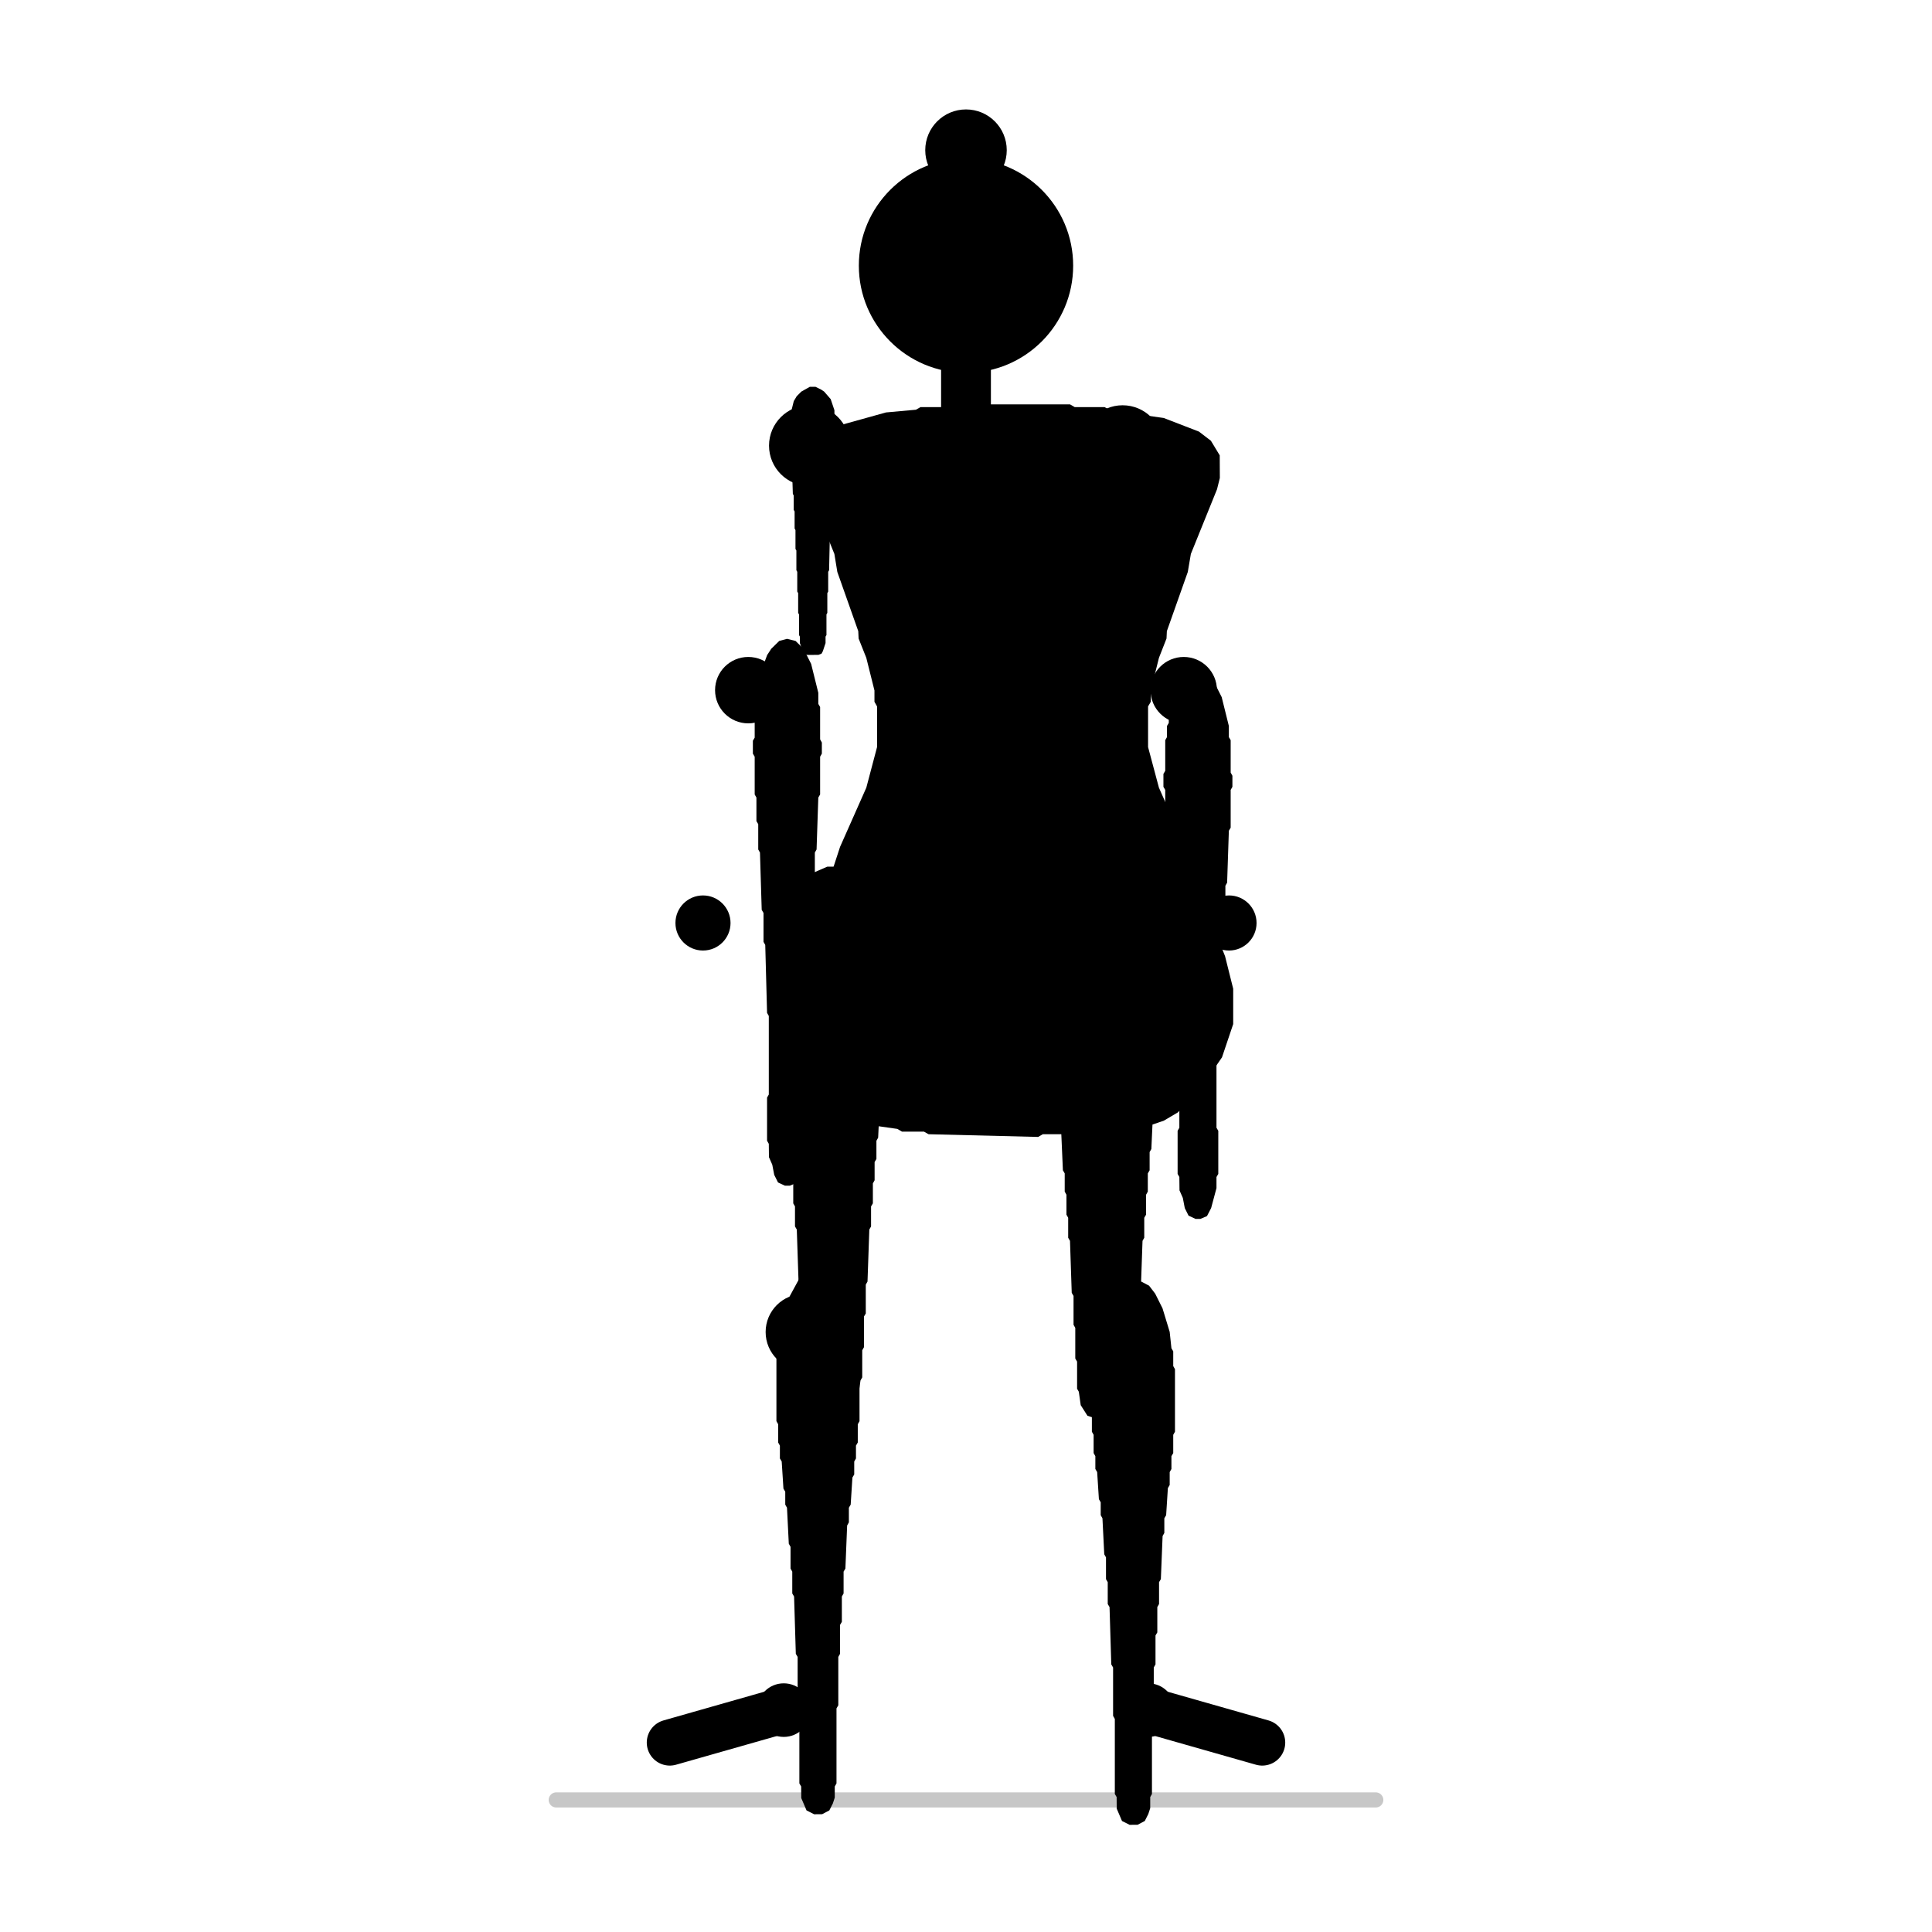
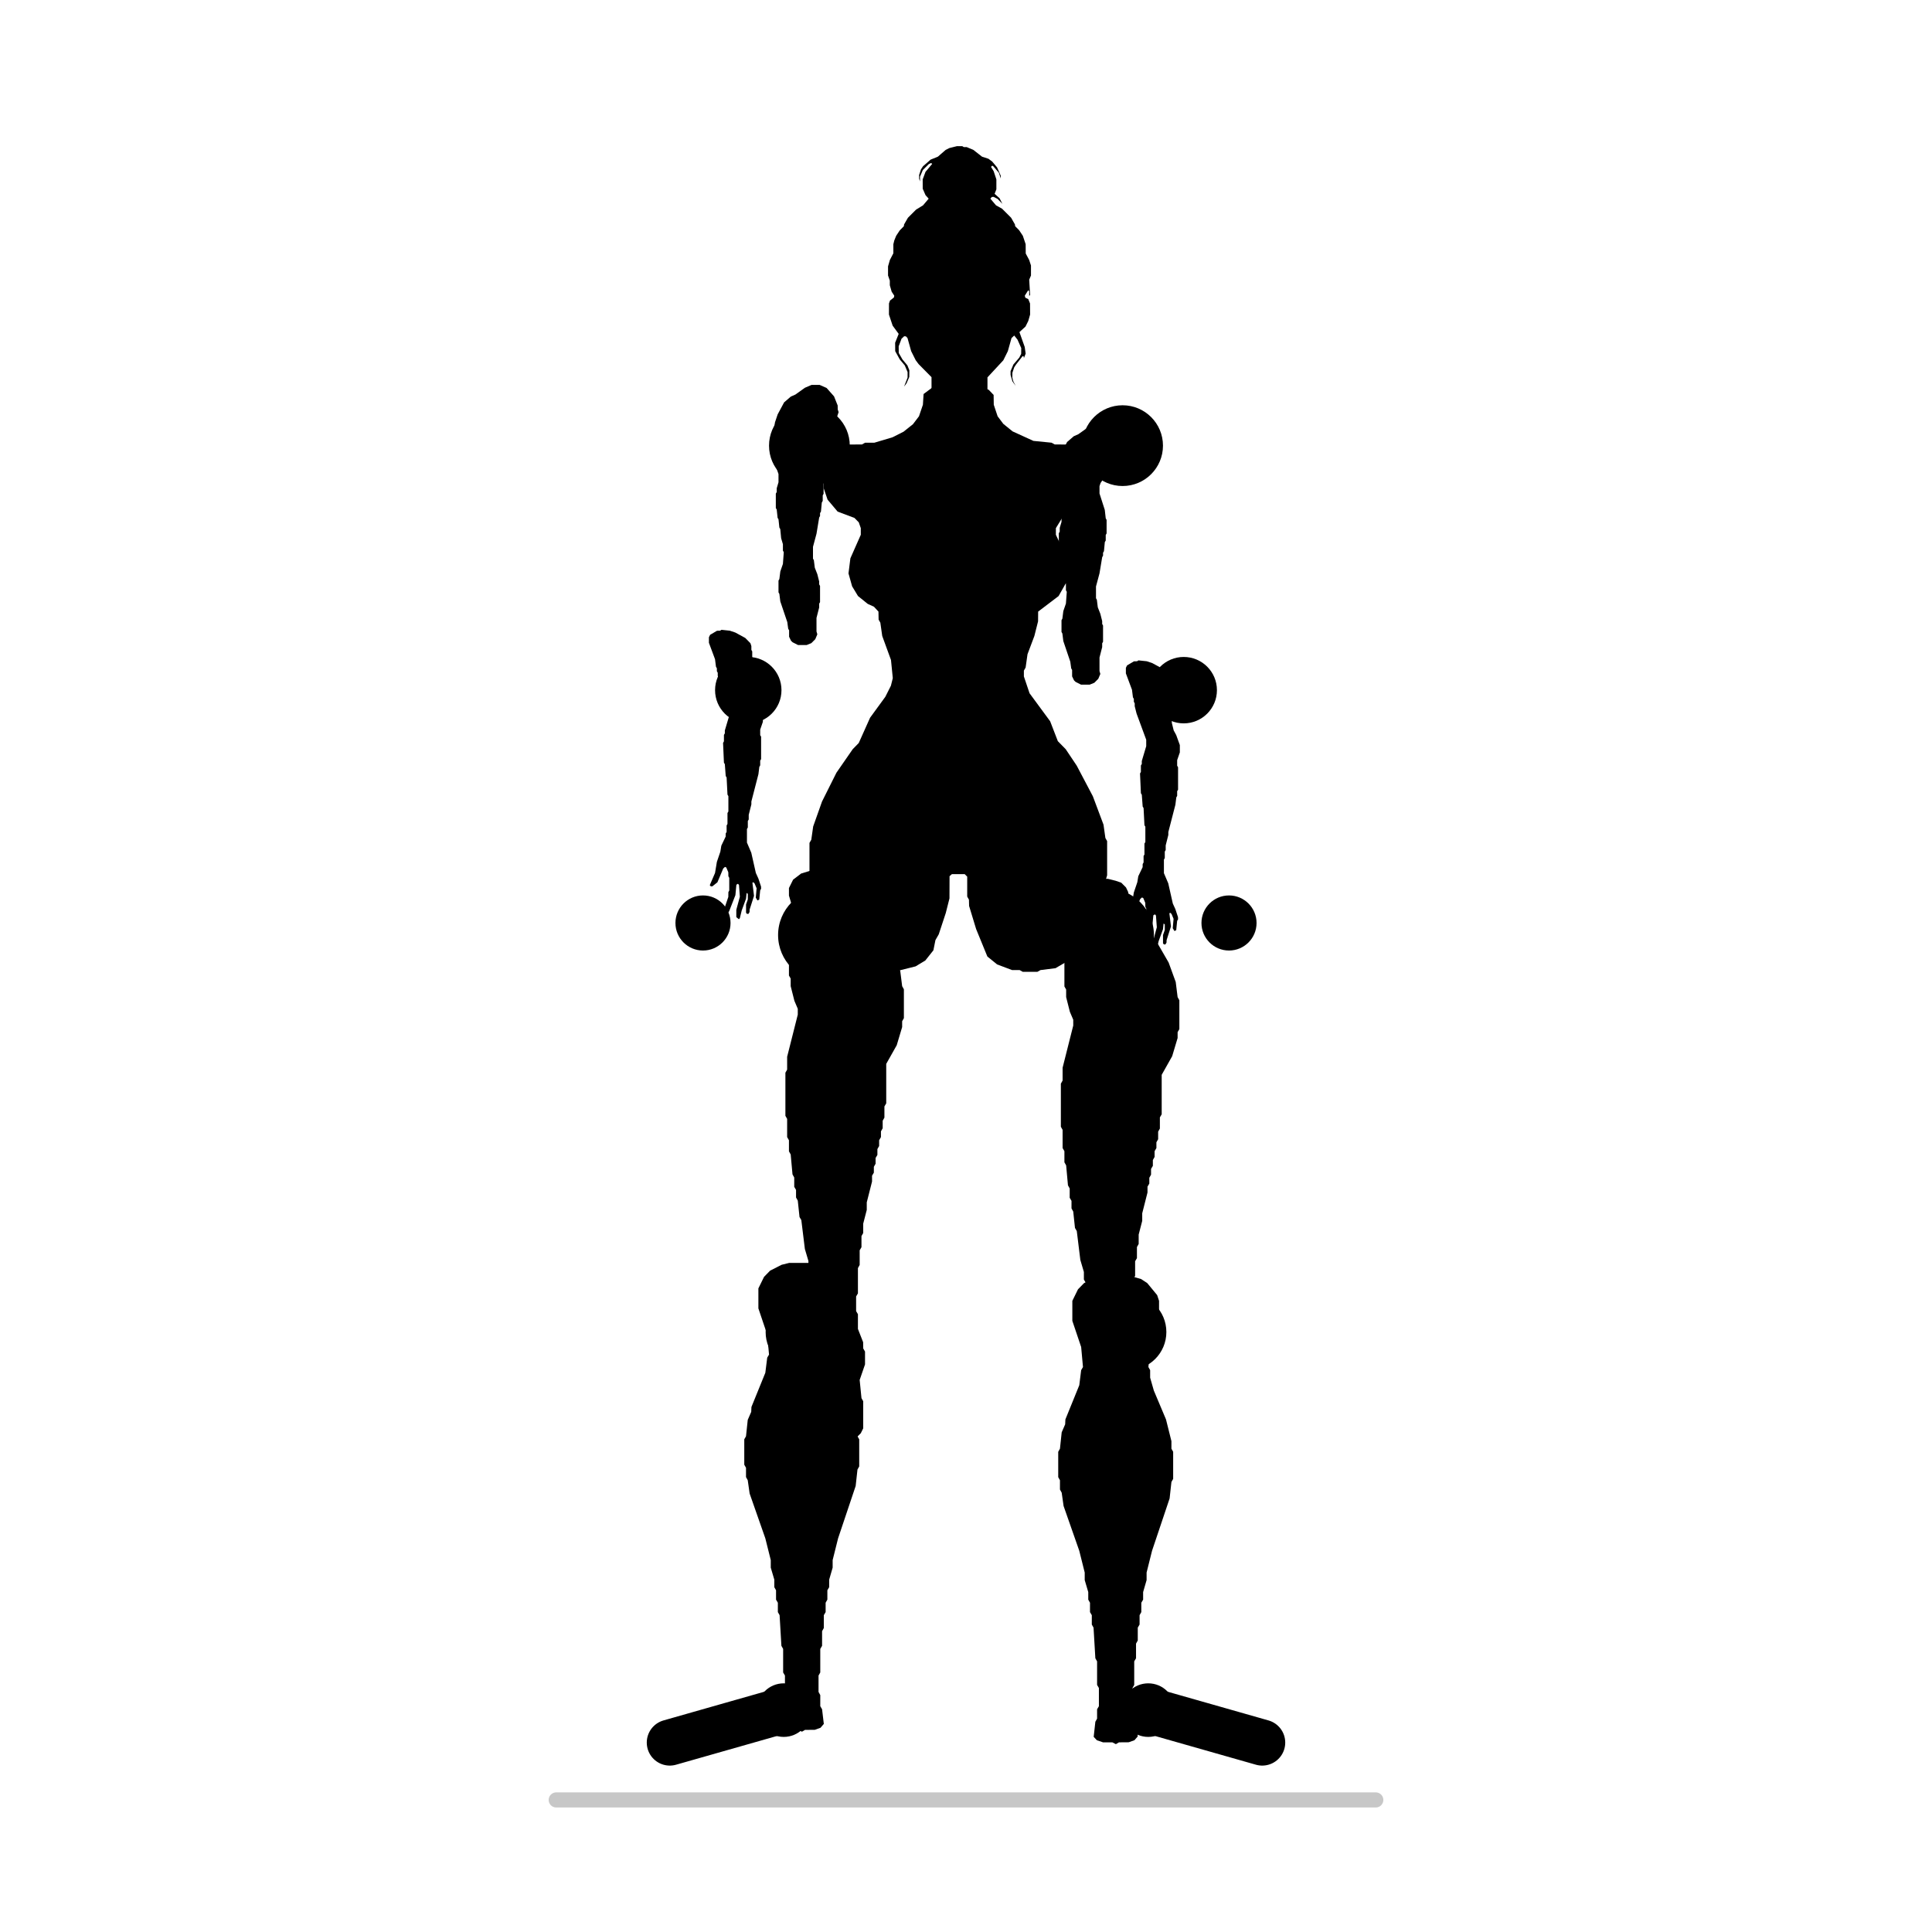
<svg xmlns="http://www.w3.org/2000/svg" viewBox="0 0 512 512" stroke="currentColor" fill="none" stroke-linecap="round" stroke-linejoin="round" color="#000">
  <line x1="147.4" y1="477" x2="364.6" y2="477" stroke-width="4" opacity="0.22" />
-   <path d="M141.5 42.4L156.2 42.4L173.7 49.9L186.6 60.3L201.1 79.7L210.8 99.1L215.6 113.8L218 135.6L220.3 139.7L220.3 166.2L222.7 170.3L222.7 241.5L220.3 245.6L220.3 276.8L218 280.9L218 302.6L215.6 306.8L215.6 326.2L213.3 330.3L213.3 347.4L210.9 351.5L208.6 401.5L206.3 405.6L206.3 429.7L203.9 433.8L203.9 457.9L201.6 462.1L201.6 488.5L199.2 492.6L199.2 519.1L196.9 523.2L194.5 592.1L192.2 596.2L192.2 634.4L189.8 638.5L189.8 679.1L187.5 683.2L187.5 719.1L185.2 723.2L182.7 740.9L177.2 751.5L168.5 757.5L158.5 760L139.2 760L123.9 754.9L115 740.9L112.5 723.2L110.2 719.1L110.2 683.2L107.8 679.1L107.8 638.5L105.5 634.4L105.5 596.2L103.1 592.1L100.8 523.2L98.4 519.1L98.4 492.6L96.1 488.5L96.1 462.1L93.8 457.9L93.8 433.8L91.4 429.7L89.1 377.4L86.7 373.2L86.7 351.5L84.4 347.4L82 306.8L79.7 302.6L79.7 280.9L77.3 276.8L77.3 245.6L75 241.5L75 170.3L77.3 166.2L77.3 139.7L79.7 135.6L82.2 113.2L96.5 79.7L111 60.3L123.9 49.9L140.9 42.5Z" transform="matrix(0.2 0 0 0.2 191 221.2)" fill="currentColor" fill-rule="evenodd" stroke="none" />
-   <path d="M148.5 37.6L159.1 40.1L169.6 45.6L177.7 56.2L187.4 75.6L196.9 106.8L199.2 128.5L201.6 132.6L201.6 152.1L203.9 156.2L203.9 239.1L201.6 243.2L201.6 267.4L199.2 271.5L199.2 288.5L196.9 292.6L196.9 309.7L194.5 313.8L192.2 349.7L189.8 353.8L189.8 373.2L187.5 377.4L185.2 434.4L182.8 438.5L182.8 467.4L180.5 471.5L180.5 505L178.1 509.1L178.1 547.4L175.8 551.5L175.8 615.6L173.4 619.7L173.4 719.1L171.1 723.2L171.1 737.9L168.6 745.6L163.9 754.9L154.4 759.9L143.8 760L133.7 754.9L126.7 738.5L126.6 723.2L124.2 719.1L124.2 619.7L121.9 615.6L121.9 551.5L119.5 547.4L117.2 471.5L114.8 467.4L114.8 438.5L112.5 434.4L112.5 405.6L110.2 401.5L107.8 353.8L105.5 349.7L105.5 332.6L103.1 328.5L100.8 292.6L98.4 288.5L98.4 271.5L96.1 267.4L96.1 243.2L93.8 239.1L93.8 153.8L96.1 149.7L96.1 132.6L98.4 128.5L100.9 106.2L110.3 75.6L124.7 49.1L138.6 40.1L147.9 37.8Z" transform="matrix(0.2 0 0 0.2 187 328.8)" fill="currentColor" fill-rule="evenodd" stroke="none" />
+   <path d="M125.1 16.5L142.1 16.5L152.1 19L159.7 21.6L166 27.9L168.8 33.8L171.2 51.5L178.6 66.2L205.8 98.5L222.5 127.4L231.9 153.2L234.4 173.2L236.7 177.4L236.7 215.6L234.4 219.7L234.4 227.4L227.2 251.5L213.3 276.2L213.3 328.5L210.9 332.6L210.9 347.4L208.6 351.5L208.6 361.5L206.3 365.6L206.3 373.2L203.9 377.4L203.9 385L201.6 389.1L201.6 396.8L199.2 400.9L199.2 408.5L196.9 412.6L196.9 420.3L194.5 424.4L194.5 432.1L187.5 459.7L187.5 469.7L182.8 487.9L182.8 500.3L180.5 504.4L180.5 519.1L178.1 523.2L178.1 542.6L175.8 546.8L175.8 580.3L173.4 584.4L173.4 603.8L175.8 607.9L175.8 627.4L182.7 645L182.8 653.2L185.2 657.4L185.2 674.4L178.1 695L180.5 719.1L182.8 723.2L182.8 759.1L179.6 765.6L172 773.2L161.4 778.7L143.8 778.8L133.3 773.7L124.7 762.6L121.9 754.4L121.9 697.4L112.5 674.4L112.5 643.2L117.2 627.4L117.2 586.8L114.8 582.6L114.8 567.9L112.5 563.8L112.5 551.5L110.2 547.4L110.2 537.4L105.5 521.5L100.8 483.2L98.4 479.1L96.1 457.4L93.8 453.2L93.8 443.2L91.4 439.1L91.4 426.8L89.1 422.6L86.7 396.2L84.4 392.1L84.4 377.4L82 373.2L82 349.1L79.7 345L79.7 287.9L82 283.8L82 266.8L96.1 210.9L96.1 203.2L91.6 192.6L86.7 173.2L86.7 163.2L84.4 159.1L84.4 125.6L89.1 109.7L89.1 69.1L84.4 53.2L84.4 43.2L89.9 32.1L100.5 24L124.5 16.6Z" transform="matrix(0.2 0 0 0.2 192.2 226.7)" fill="currentColor" fill-rule="evenodd" stroke="none" />
+   <path d="M132.1 49.4L165.5 49.4L182.5 54.3L190.7 59.7L203.8 75.6L206.3 83.2L206.3 109.7L194.5 144.4L192.2 170.9L194.5 175L194.5 185L199.4 202.1L215.5 240.3L222.7 269.1L222.7 279.1L225 283.2L225 319.1L222.7 323.2L220.3 345L197 414.4L189.8 443.2L189.8 453.2L185.2 469.1L185.2 479.1L182.8 483.2L182.8 495.6L180.5 499.7L180.5 512.1L178.1 516.2L178.1 533.2L175.8 537.4L175.8 556.8L173.4 560.9L173.4 592.1L171.1 596.2L171.1 617.9L173.4 622.1L173.4 636.8L175.8 640.9L178.1 660.3L173.7 665.4L166.1 668.1L153.2 668.2L149.1 670.6L144.4 668.2L132.1 668.2L123.9 665.4L119.7 660.9L121.9 640.9L124.2 636.8L124.2 624.4L126.6 620.3L126.6 596.2L124.2 592.1L124.2 560.9L121.9 556.8L119.5 516.2L117.2 512.1L117.2 499.7L114.8 495.6L114.8 483.2L112.5 479.1L112.5 469.1L107.8 453.2L107.8 443.2L100.6 414.4L79.8 355L77.3 337.4L75 333.2L75 320.9L72.7 316.8L72.7 283.2L75 279.1L77.3 257.4L81.9 246.8L82.2 240.3L100.6 195L103.1 175L105.5 170.9L103.1 144.4L91.4 109.7L91.4 83.2L98.9 67.9L106.9 59.7L122.2 51.9L131.5 49.6Z" transform="matrix(0.2 0 0 0.2 182.7 324.8)" fill="currentColor" fill-rule="evenodd" stroke="none" />
  <line x1="207.7" y1="453.2" x2="177.5" y2="461.8" stroke-width="12.2" />
  <circle cx="218.5" cy="247.8" r="12.3" fill="currentColor" stroke="none" />
  <circle cx="213" cy="353" r="10.1" fill="currentColor" stroke="none" />
  <circle cx="207.7" cy="453.2" r="7.1" fill="currentColor" stroke="none" />
-   <path d="M141.5 42.4L156.2 42.4L173.7 49.9L186.6 60.3L201.1 79.7L210.8 99.1L215.6 113.8L218 135.6L220.3 139.7L220.3 166.2L222.7 170.3L222.7 241.5L220.3 245.6L220.3 276.8L218 280.9L218 302.6L215.6 306.8L215.6 326.2L213.3 330.3L213.3 347.4L210.9 351.5L208.6 401.5L206.3 405.6L206.3 429.7L203.9 433.8L203.9 457.9L201.6 462.1L201.6 488.5L199.2 492.6L199.2 519.1L196.9 523.2L194.5 592.1L192.2 596.2L192.2 634.4L189.8 638.5L189.8 679.1L187.5 683.2L187.5 719.1L185.2 723.2L182.7 740.9L177.2 751.5L168.5 757.5L158.5 760L139.2 760L123.9 754.9L115 740.9L112.5 723.2L110.2 719.1L110.2 683.2L107.8 679.1L107.8 638.5L105.5 634.4L105.5 596.2L103.1 592.1L100.8 523.2L98.4 519.1L98.4 492.6L96.1 488.5L96.1 462.1L93.8 457.9L93.8 433.8L91.4 429.7L89.1 377.4L86.7 373.2L86.7 351.5L84.4 347.4L82 306.8L79.7 302.6L79.7 280.9L77.3 276.8L77.3 245.6L75 241.5L75 170.3L77.3 166.2L77.3 139.7L79.7 135.6L82.2 113.2L96.5 79.7L111 60.3L123.9 49.9L140.9 42.5Z" transform="matrix(0.2 0 0 0.2 263.4 224.2)" fill="currentColor" fill-rule="evenodd" stroke="none" />
-   <path d="M148.5 37.6L159.1 40.1L169.6 45.6L177.7 56.2L187.4 75.6L196.9 106.8L199.2 128.5L201.6 132.6L201.6 152.1L203.9 156.2L203.9 239.1L201.6 243.2L201.6 267.4L199.2 271.5L199.2 288.5L196.9 292.6L196.9 309.7L194.5 313.8L192.2 349.7L189.8 353.8L189.8 373.2L187.5 377.4L185.2 434.4L182.8 438.5L182.8 467.4L180.5 471.5L180.5 505L178.1 509.1L178.1 547.4L175.8 551.5L175.8 615.6L173.4 619.7L173.4 719.1L171.1 723.2L171.1 737.9L168.6 745.6L163.9 754.9L154.4 759.9L143.8 760L133.7 754.9L126.7 738.5L126.6 723.2L124.2 719.1L124.2 619.7L121.9 615.6L121.9 551.5L119.5 547.4L117.2 471.5L114.8 467.4L114.8 438.5L112.5 434.4L112.5 405.6L110.2 401.5L107.8 353.8L105.5 349.7L105.5 332.6L103.1 328.5L100.8 292.6L98.4 288.5L98.4 271.5L96.1 267.4L96.1 243.2L93.8 239.1L93.8 153.8L96.1 149.7L96.1 132.6L98.4 128.5L100.9 106.2L110.3 75.6L124.7 49.1L138.6 40.1L147.9 37.8Z" transform="matrix(0.2 0 0 0.2 270.6 331.6)" fill="currentColor" fill-rule="evenodd" stroke="none" />
+   <path d="M125.1 16.5L142.1 16.5L152.1 19L159.7 21.6L166 27.9L168.8 33.8L171.2 51.5L178.6 66.2L205.8 98.5L222.5 127.4L231.9 153.2L234.4 173.2L236.7 177.4L236.7 215.6L234.4 219.7L234.4 227.4L227.2 251.5L213.3 276.2L213.3 328.5L210.9 332.6L210.9 347.4L208.6 351.5L208.6 361.5L206.3 365.6L206.3 373.2L203.9 377.4L203.9 385L201.6 389.1L201.6 396.8L199.2 400.9L199.2 408.5L196.9 412.6L196.9 420.3L194.5 424.4L194.5 432.1L187.5 459.7L187.5 469.7L182.8 487.9L182.8 500.3L180.5 504.4L180.5 519.1L178.1 523.2L178.1 542.6L175.8 546.8L175.8 580.3L173.4 584.4L173.4 603.8L175.8 607.9L175.8 627.4L182.7 645L182.8 653.2L185.2 657.4L185.2 674.4L178.1 695L180.5 719.1L182.8 723.2L182.8 759.1L179.6 765.6L172 773.2L161.4 778.7L143.8 778.8L133.3 773.7L124.7 762.6L121.9 754.4L121.9 697.4L112.5 674.4L112.5 643.2L117.2 627.4L117.2 586.8L114.8 582.6L114.8 567.9L112.5 563.8L112.5 551.5L110.2 547.4L110.2 537.4L105.5 521.5L100.8 483.2L98.4 479.1L96.1 457.4L93.8 453.2L93.8 443.2L91.4 439.1L91.4 426.8L89.1 422.6L86.7 396.2L84.4 392.1L84.4 377.4L82 373.2L82 349.1L79.7 345L79.7 287.9L82 283.8L82 266.8L96.1 210.9L96.1 203.2L91.6 192.6L86.7 173.2L86.7 163.2L84.4 159.1L84.4 125.6L89.1 109.7L89.1 69.1L84.4 53.2L84.4 43.2L89.9 32.1L100.5 24L124.5 16.6Z" transform="matrix(0.2 0 0 0.2 265.2 229.6)" fill="currentColor" fill-rule="evenodd" stroke="none" />
+   <path d="M132.1 49.4L165.5 49.4L182.5 54.3L190.7 59.7L203.8 75.6L206.3 83.2L206.3 109.7L194.5 144.4L192.2 170.9L194.5 175L194.5 185L199.4 202.1L215.5 240.3L222.7 269.1L222.7 279.1L225 283.2L225 319.1L222.7 323.2L220.3 345L197 414.4L189.8 443.2L189.8 453.2L185.2 469.1L185.2 479.1L182.8 483.2L182.8 495.6L180.5 499.7L180.5 512.1L178.1 516.2L178.1 533.2L175.8 537.4L175.8 556.8L173.4 560.9L173.4 592.1L171.1 596.2L171.1 617.9L173.4 622.1L173.4 636.8L175.8 640.9L178.1 660.3L173.7 665.4L166.1 668.1L153.2 668.2L149.1 670.6L144.4 668.2L132.1 668.2L123.9 665.4L119.7 660.9L121.9 640.9L124.2 636.8L124.2 624.4L126.6 620.3L126.6 596.2L124.2 592.1L124.2 560.9L121.9 556.8L119.5 516.2L117.2 512.1L117.2 499.7L114.8 495.6L114.8 483.2L112.5 479.1L112.5 469.1L107.8 453.2L107.8 443.2L100.6 414.4L79.8 355L77.3 337.4L75 333.2L75 320.9L72.7 316.8L72.7 283.2L75 279.1L77.3 257.4L81.9 246.8L82.2 240.3L100.6 195L103.1 175L105.5 170.9L103.1 144.4L91.4 109.7L91.4 83.2L98.9 67.9L106.9 59.7L122.2 51.9L131.5 49.6Z" transform="matrix(0.2 0 0 0.2 265.9 328.1)" fill="currentColor" fill-rule="evenodd" stroke="none" />
  <line x1="304.3" y1="453.2" x2="334.5" y2="461.8" stroke-width="12.2" />
  <circle cx="293.5" cy="247.8" r="12.3" fill="currentColor" stroke="none" />
  <circle cx="299" cy="353" r="10.1" fill="currentColor" stroke="none" />
  <circle cx="304.3" cy="453.2" r="7.1" fill="currentColor" stroke="none" />
-   <path d="M198.1 112.9L299.6 112.9L303.7 115.3L330.1 115.3L334.2 117.6L360.6 120L364.7 122.4L382.3 124.9L413.4 136.9L424 145L431.8 157.9L431.9 177.9L429.4 187.9L406.3 245L403.6 260.9L385.1 313.2L384.8 319.7L378.1 336.8L370.9 365.6L370.9 375.6L368.5 379.7L368.5 415.6L378.1 451.5L401.3 503.8L408.6 529.1L413 536.8L415.6 547.9L436.5 600.3L443.7 629.1L443.7 660.3L433.8 689.7L412.3 720.9L394.7 738.4L382.3 745.7L368.3 750.4L350.6 752.9L346.5 755.3L327.2 755.3L323.1 757.6L275.5 757.6L271.4 760L174.6 757.6L170.5 755.3L151.1 755.3L147 752.9L129.4 750.4L115.3 745.7L103 738.4L85.4 720.9L63.8 689.7L56.5 670.3L54 660.3L54 629.1L56.3 625L58.8 607.4L75 566.8L77.6 555.6L82 547.9L96.4 503.8L119.6 451.5L129.1 415.6L129.1 379.7L126.8 375.6L126.8 365.6L119.6 336.8L112.8 319.7L112.5 313.2L94 260.9L91.4 245L68.2 187.9L65.7 177.9L65.9 157.9L74.2 144.4L94.2 131.9L137 120L163.4 117.6L167.5 115.3L194 115.3L197.5 113.1Z" transform="matrix(0.3 0 0 0.3 193.7 73.3)" fill="currentColor" fill-rule="evenodd" stroke="none" />
-   <line x1="256" y1="118.1" x2="256" y2="88.9" stroke-width="13.2" />
-   <circle cx="256" cy="70.4" r="28.4" fill="currentColor" stroke="none" />
-   <circle cx="256" cy="39.8" r="10.8" fill="currentColor" stroke="none" />
-   <path d="M141.5 47.1L156.2 47.1L171.4 54.6L179 59.7L196.4 79.7L206.3 109.1L206.3 119.1L208.6 123.2L208.6 149.7L210.9 153.8L210.9 192.1L208.6 196.2L208.6 225L206.3 229.1L206.3 253.2L203.9 257.4L201.6 330.9L199.2 335L199.2 373.2L196.9 377.4L196.9 422.6L194.5 426.8L192.2 533.2L189.8 537.4L189.8 589.7L187.5 593.8L187.5 646.2L185.2 650.3L185.2 705L182.8 709.1L182.8 726.2L175.6 747.9L172 754.4L163.8 757.5L134.5 757.6L126.3 754.9L122 747.9L114.8 726.2L114.8 709.1L112.5 705L112.5 650.3L110.2 646.2L110.2 593.8L107.8 589.7L107.8 537.4L105.5 533.2L105.5 480.9L103.1 476.8L103.1 426.8L100.8 422.6L100.8 377.4L98.4 373.2L98.4 335L96.1 330.9L93.8 257.4L91.4 253.2L89.1 196.2L86.7 192.1L86.7 153.8L89.1 149.7L89.1 123.2L98.6 85L106.3 72.1L118.7 59.7L140.9 47.2Z" transform="matrix(0.1 0 0 0.1 200.5 97.8)" fill="currentColor" fill-rule="evenodd" stroke="none" />
-   <path d="M148.5 40L159.7 42.8L170.2 53.2L180.3 73.2L189.8 111.5L189.8 126.2L192.2 130.3L192.2 173.2L194.5 177.4L194.5 192.1L192.2 196.2L192.2 246.2L189.8 250.3L187.5 319.1L185.2 323.2L185.2 359.1L182.8 363.2L182.8 399.1L180.5 403.2L180.5 441.5L178.1 445.6L178.1 486.2L175.8 490.3L175.8 535.6L173.4 539.7L173.4 643.8L175.8 647.9L175.8 705L173.4 709.1L173.4 723.8L166.3 750.3L160.8 760.9L152.1 764.6L145.6 764.6L136.4 760.3L131.4 750.3L128.8 736.8L124.4 726.8L124.2 709.1L121.9 705L121.9 647.9L124.2 643.8L124.2 539.7L121.9 535.6L119.5 445.6L117.2 441.5L117.2 403.2L114.8 399.1L112.5 323.2L110.2 319.1L110.2 285.6L107.8 281.5L107.8 250.3L105.5 246.2L105.5 196.2L103.1 192.1L103.1 175L105.5 170.9L105.5 130.3L107.8 126.2L107.8 111.5L110.2 107.4L110.2 99.7L115 80.3L122 61.5L127.4 53.2L138 42.8L147.9 40.1Z" transform="matrix(0.2 0 0 0.2 178.9 161.3)" fill="currentColor" fill-rule="evenodd" stroke="none" />
+   <path d="M233.3 9.4L264.4 9.4L289 16.9L295.6 23.8L295.8 36.8L300.9 52.1L308.4 62.1L320.7 72.1L348.3 84.7L372.4 87.1L376.5 89.4L401.1 89.6L411.1 94.6L417 100.3L422.4 108.5L427.2 123.2L427.2 147.4L419.7 167.4L408.7 178.4L386.4 186.8L378.1 200.3L378.1 209.1L389.5 233.2L394.4 252.6L392 272.1L381.7 290.3L354.6 310.9L354.5 323.8L349.6 343.2L340.5 367.4L338 385L335.7 389.1L335.7 396.8L343.2 419.1L370.5 456.2L380.7 482.6L391.1 493.2L405.7 515L427.1 555.6L441.2 593.2L443.7 610.9L446 615L446 660.3L434.1 700.9L410.9 748.5L410.7 752.6L401 769.7L377.6 783.4L357.7 785.9L353.6 788.2L334.2 788.2L330.1 785.9L320.1 785.9L300.2 778.4L287.3 767.9L272.4 731.5L263.1 700.9L262.9 692.6L260.6 688.5L260.6 662.1L257.3 658.8L240.3 658.8L237.2 661.5L237.1 690.9L232.2 710.3L222.9 738.5L218.5 746.2L215.8 759.7L205.1 773.2L192.2 781L163.4 788.2L144.1 788.2L140 785.9L120 783.4L98.3 771.3L92 762.6L61.2 693.8L51.6 660.3L51.6 617.4L54 613.2L56.5 595.6L68.2 562.6L87.3 524.4L108.9 493.2L116.9 485L131.9 451.5L152.1 423.8L159.5 409.1L162 399.1L159.6 375L148 343.2L145.5 325.6L143.2 321.5L143 310.9L137 304.4L128.8 300.7L115.9 290.3L108.1 277.4L103.3 260.3L105.8 240.3L119.6 209.1L119.6 200.3L116.9 192.6L111.2 186.8L88.9 178.4L75.6 162.6L70.4 147.4L70.6 122.6L80.7 100.3L86.6 94.6L96.5 89.6L121.2 89.4L125.3 87.1L137.6 87.1L161.7 79.9L176.3 72.5L188.7 62.6L196.7 52.1L201.9 36.8L202.8 22.6L213.9 14.3L232.7 9.6Z" transform="matrix(0.2 0 0 0.2 204.2 99.9)" fill="currentColor" fill-rule="evenodd" stroke="none" />
+   <path d="M191.5 9.4L206.2 9.4L210.3 11.8L217.9 11.8L235.6 19.3L258.5 37.2L275.6 42.8L285.6 50.3L298.4 65.6L308.2 87.9L308.2 112.4L308.2 95L303.1 79.7L287.4 61.6L284.4 61.6L282.4 64.4L289.3 75.6L296.5 97.4L296.5 123.8L291.8 135.6L305 147.4L312.4 162.2L299.7 149.1L289.1 143.7L284.4 144L280.6 148.5L295.6 166.2L311.5 175L335.6 199.1L345.7 216.8L346.3 221.5L356.8 232.1L366.6 246.8L374.1 269.1L374.3 293.8L383.4 310.9L388.2 325.6L388.2 352.1L383.5 363.2L385.9 403.8L383.5 406.2L383.5 393.8L380.9 391.2L371.8 405.6L373.2 410.9L381 414.6L385.7 426.2L385.9 455.6L381 472.6L373.7 487.4L357.6 502.1L371.6 541.5L374.1 559.1L369.4 571.2L369 566.8L366.2 565.6L348.7 587.9L343.7 595.6L339 609.7L338.8 622.6L341.3 632.6L347.6 644.6L339 632.6L334.1 615.6L334.1 605.6L341.6 587.9L357.2 569.7L362.2 559.7L362.4 544.4L352.5 522.1L343.8 511.2L336.6 517.9L326.9 552.6L314.9 576.8L272.9 622.1L272.9 667.4L275.3 671.5L277.6 702.6L287.2 736.2L303.5 770.3L302.6 777.4L299.1 780.7L291.5 783.4L281.5 785.9L116.2 785.9L99.1 781L95 777.4L94.3 769.7L110.4 736.2L120 702.6L122.4 671.5L124.7 667.4L124.6 621.5L90.3 586.8L82.8 576.8L70.7 552.6L61 517.9L56.8 513.4L52.1 513.1L45.1 519.7L37.6 539.7L37.8 557.4L47.5 574.4L60.7 590.3L65.9 603.2L65.7 620.9L58.4 637.9L51.9 646.5L61.2 622.6L61.2 607.9L53.7 590.3L40.4 574.4L28.4 552.6L28.2 530.3L37.6 506.8L21.6 485L11.8 455.6L11.9 426.2L14.6 418.5L25 410.3L25.9 405.6L19 395L14.1 377.9L14.1 365.6L9.4 352.1L9.4 327.9L14.3 310.9L23.5 293.2L23.5 269.1L26 259.1L31 246.8L40.4 232.6L51.3 221.5L51.9 216.8L62.1 199.1L83.8 177.4L102.1 166.2L117.1 148.5L108.7 139.1L101.3 122.1L101.2 97.4L108.7 77.4L126.5 56.2L123.2 54.1L117.4 56.9L101.6 72.6L94.1 90.3L94.1 102.9L91.8 95.6L91.8 85.6L96.6 70.9L102.1 62.6L122.1 45.1L141.5 37.2L162.1 19.3L172.1 14.3L190.9 9.6Z" transform="matrix(0.1 0 0 0.1 234.4 37.8)" fill="currentColor" fill-rule="evenodd" stroke="none" />
+   <path d="M176.7 54.1L198.3 54.1L216.5 62.1L236.3 84.4L245.9 108.5L246.1 119.1L248.4 126.2L243.3 141.5L230.1 157.4L212.4 184.4L202 195L192.6 209.1L189.8 217.4L189.8 236.8L203.8 280.3L206.3 302.6L208.6 306.8L208.6 342.6L206.3 346.8L206.3 361.5L203.9 365.6L201.6 389.7L199.2 393.8L199.2 401.5L196.9 405.6L189.8 448.5L180.5 483.2L180.5 514.4L182.8 518.5L185.3 538.5L192 555.6L196.9 575L196.9 582.6L199.2 586.8L199.2 629.7L196.9 633.8L196.9 643.8L189.8 671.5L189.8 707.4L192 715L186.6 727.9L176.1 738.4L163.8 743.4L140.9 743.4L126.3 736L122.3 732.1L117.2 721.5L117.2 704.4L114.8 700.3L112.4 682.6L93.9 627.9L91.4 607.9L89.1 603.8L89.1 572.6L91.4 568.5L93.9 548.5L100.8 528.5L103.1 497.4L100.8 493.2L100.8 476.2L96.1 460.3L93.8 436.2L91.4 432.1L89.1 410.3L86.7 406.2L84.4 384.4L82 380.3L82 342.1L84.4 337.9L84.4 327.9L89.1 312.1L89.1 290.3L79.8 263.2L75 243.8L75 236.2L72.7 232.1L72.7 186.8L75 182.6L79.8 153.2L86.9 132.1L104 100.3L121.6 85.1L133.9 79.6L159.1 61.6L176.1 54.3Z" transform="matrix(0.1 0 0 0.1 197.4 96.6)" fill="currentColor" fill-rule="evenodd" stroke="none" />
+   <path d="M113.4 7.1L135.1 9.4L149.7 14.3L176.1 28.7L189.7 42.6L192.2 50.3L192.2 60.3L194.5 64.4L194.5 79.1L196.9 83.2L201.6 173.2L206.4 192.6L213.1 205L222.7 231.5L222.7 250.9L215.6 271.5L215.6 286.2L218 290.3L218 349.7L215.6 353.8L215.6 366.2L213.3 370.3L210.9 389.7L192.2 462.1L192.2 469.7L185.2 497.4L185.2 509.7L182.8 513.8L182.8 530.9L180.5 535L180.5 570.9L192 597.9L204.1 651.5L210.8 666.2L217.8 687.4L218 693.2L215.6 697.4L213.1 722.1L208.3 724.3L203.9 716.8L206.1 692.1L200.7 679.1L197.2 675.9L195 677.4L199.2 712.1L187.6 748.5L187.4 755L184.3 760L180.2 759.6L178.1 756.8L178.1 735L182.8 721.5L182.8 706.8L179.6 704.4L178 719.7L166.6 750.9L161.6 771.5L159.1 774L152.3 768.5L152.3 749.1L161.7 714.4L159.4 683.2L156.7 680.1L152.5 682.6L149.9 710.3L133.4 752.6L128.6 759.9L124.5 759.9L121.9 756.8L121.9 742.1L131.1 715L131.3 702.1L133.6 697.9L133.6 664.4L131.3 660.3L131.1 649.7L125.7 636.8L122.2 635.4L117.6 639.7L102.2 676.2L88.8 686.9L84.7 686.9L82 683.8L95.9 651.5L100.8 622.1L110 595L112.6 579.1L124.1 555L124.2 546.8L126.6 542.6L126.6 525.6L128.9 521.5L128.9 492.6L131.3 488.5L131.3 447.9L128.9 443.8L126.6 398.5L124.2 394.4L121.9 363.2L119.5 359.1L117.2 306.8L119.5 302.6L119.5 285.6L121.9 281.5L121.9 273.8L133.6 234.4L133.6 217.4L108 147.9L103.1 128.5L103.1 120.9L100.8 116.8L100.8 109.1L98.4 105L95.9 85L79.7 41.5L79.7 26.8L82.9 20.3L101.1 9.6L109.3 9.4L112.8 7.2Z" transform="matrix(0.1 0 0 0.1 179.9 166.2)" fill="currentColor" fill-rule="evenodd" stroke="none" />
  <circle cx="214.5" cy="118.1" r="10.7" fill="currentColor" stroke="none" />
  <circle cx="198.3" cy="182.9" r="8.8" fill="currentColor" stroke="none" />
  <circle cx="186.3" cy="244.6" r="7.3" fill="currentColor" stroke="none" />
-   <path d="M141.5 47.1L156.2 47.1L171.4 54.6L179 59.7L196.4 79.7L206.3 109.1L206.3 119.1L208.6 123.2L208.6 149.7L210.9 153.8L210.9 192.1L208.6 196.2L208.6 225L206.3 229.1L206.3 253.2L203.9 257.4L201.6 330.9L199.2 335L199.2 373.2L196.9 377.4L196.9 422.6L194.5 426.8L192.2 533.2L189.8 537.4L189.8 589.7L187.5 593.8L187.5 646.2L185.2 650.3L185.2 705L182.8 709.1L182.8 726.2L175.6 747.9L172 754.4L163.8 757.5L134.5 757.6L126.3 754.9L122 747.9L114.8 726.2L114.8 709.1L112.5 705L112.5 650.3L110.2 646.2L110.2 593.8L107.8 589.7L107.8 537.4L105.5 533.2L105.5 480.9L103.1 476.8L103.1 426.8L100.8 422.6L100.8 377.4L98.4 373.2L98.4 335L96.1 330.9L93.8 257.4L91.4 253.2L89.1 196.2L86.7 192.1L86.7 153.8L89.1 149.7L89.1 123.2L98.6 85L106.3 72.1L118.7 59.7L140.9 47.2Z" transform="matrix(0.1 0 0 0.1 275.8 106.7)" fill="currentColor" fill-rule="evenodd" stroke="none" />
-   <path d="M148.5 40L159.7 42.8L170.2 53.2L180.3 73.2L189.8 111.5L189.8 126.2L192.2 130.3L192.2 173.2L194.5 177.4L194.5 192.1L192.2 196.2L192.2 246.2L189.8 250.3L187.5 319.1L185.2 323.2L185.2 359.1L182.8 363.2L182.8 399.1L180.5 403.2L180.5 441.5L178.1 445.6L178.1 486.2L175.8 490.3L175.8 535.6L173.4 539.7L173.4 643.8L175.8 647.9L175.8 705L173.4 709.1L173.4 723.8L166.3 750.3L160.8 760.9L152.1 764.6L145.6 764.6L136.4 760.3L131.4 750.3L128.8 736.8L124.4 726.8L124.2 709.1L121.9 705L121.9 647.9L124.2 643.8L124.2 539.7L121.9 535.6L119.5 445.6L117.2 441.5L117.2 403.2L114.8 399.1L112.5 323.2L110.2 319.1L110.2 285.6L107.8 281.5L107.8 250.3L105.5 246.2L105.5 196.2L103.1 192.1L103.1 175L105.5 170.9L105.5 130.3L107.8 126.2L107.8 111.5L110.2 107.4L110.2 99.7L115 80.3L122 61.5L127.4 53.2L138 42.8L147.9 40.1Z" transform="matrix(0.2 0 0 0.2 287.7 170.1)" fill="currentColor" fill-rule="evenodd" stroke="none" />
+   <path d="M176.7 54.1L198.3 54.1L216.5 62.1L236.3 84.4L245.9 108.5L246.1 119.1L248.4 126.2L243.3 141.5L230.1 157.4L212.4 184.4L202 195L192.6 209.1L189.8 217.4L189.8 236.8L203.8 280.3L206.3 302.6L208.6 306.8L208.6 342.6L206.3 346.8L206.3 361.5L203.9 365.6L201.6 389.7L199.2 393.8L199.2 401.5L196.9 405.6L189.8 448.5L180.5 483.2L180.5 514.4L182.8 518.5L185.3 538.5L192 555.6L196.9 575L196.9 582.6L199.2 586.8L199.2 629.7L196.9 633.8L196.9 643.8L189.8 671.5L189.8 707.4L192 715L186.6 727.9L176.1 738.4L163.8 743.4L140.9 743.4L126.3 736L122.3 732.1L117.2 721.5L117.2 704.4L114.8 700.3L112.4 682.6L93.9 627.9L91.4 607.9L89.1 603.8L89.1 572.6L91.4 568.5L93.9 548.5L100.8 528.5L103.1 497.4L100.8 493.2L100.8 476.2L96.1 460.3L93.8 436.2L91.4 432.1L89.1 410.3L86.7 406.2L84.4 384.4L82 380.3L82 342.1L84.4 337.9L84.4 327.9L89.1 312.1L89.1 290.3L79.8 263.2L75 243.8L75 236.2L72.7 232.1L72.7 186.8L75 182.6L79.8 153.2L86.9 132.1L104 100.3L121.6 85.1L133.9 79.6L159.1 61.6L176.1 54.3Z" transform="matrix(0.1 0 0 0.1 272.4 107.1)" fill="currentColor" fill-rule="evenodd" stroke="none" />
+   <path d="M113.4 7.1L135.1 9.4L149.7 14.3L176.1 28.7L189.7 42.6L192.2 50.3L192.2 60.3L194.5 64.4L194.5 79.1L196.9 83.2L201.6 173.2L206.4 192.6L213.1 205L222.7 231.5L222.7 250.9L215.6 271.5L215.6 286.2L218 290.3L218 349.7L215.6 353.8L215.6 366.2L213.3 370.3L210.9 389.7L192.2 462.1L192.2 469.7L185.2 497.4L185.2 509.7L182.8 513.8L182.8 530.9L180.5 535L180.5 570.9L192 597.9L204.1 651.5L210.8 666.2L217.8 687.4L218 693.2L215.6 697.4L213.1 722.1L208.3 724.3L203.9 716.8L206.1 692.1L200.7 679.1L197.2 675.9L195 677.4L199.2 712.1L187.6 748.5L187.4 755L184.3 760L180.2 759.6L178.1 756.8L178.1 735L182.8 721.5L182.8 706.8L179.6 704.4L178 719.7L166.6 750.9L161.6 771.5L159.1 774L152.3 768.5L152.3 749.1L161.7 714.4L159.4 683.2L156.7 680.1L152.5 682.6L149.9 710.3L133.4 752.6L128.6 759.9L124.5 759.9L121.9 756.8L121.9 742.1L131.1 715L131.3 702.1L133.6 697.9L133.6 664.4L131.3 660.3L131.1 649.7L125.7 636.8L122.2 635.4L117.6 639.7L102.2 676.2L88.8 686.9L84.7 686.9L82 683.8L95.9 651.5L100.8 622.1L110 595L112.6 579.1L124.1 555L124.2 546.8L126.6 542.6L126.6 525.6L128.9 521.5L128.9 492.6L131.3 488.5L131.3 447.9L128.9 443.8L126.6 398.5L124.2 394.4L121.9 363.2L119.5 359.1L117.2 306.8L119.5 302.6L119.5 285.6L121.9 281.5L121.9 273.8L133.6 234.4L133.6 217.4L108 147.9L103.1 128.5L103.1 120.9L100.8 116.8L100.8 109.1L98.4 105L95.9 85L79.7 41.5L79.7 26.8L82.9 20.3L101.1 9.6L109.3 9.4L112.8 7.2Z" transform="matrix(0.1 0 0 0.1 290.4 174.3)" fill="currentColor" fill-rule="evenodd" stroke="none" />
  <circle cx="297.5" cy="118.1" r="10.7" fill="currentColor" stroke="none" />
  <circle cx="313.7" cy="182.9" r="8.8" fill="currentColor" stroke="none" />
  <circle cx="325.7" cy="244.6" r="7.3" fill="currentColor" stroke="none" />
</svg>
